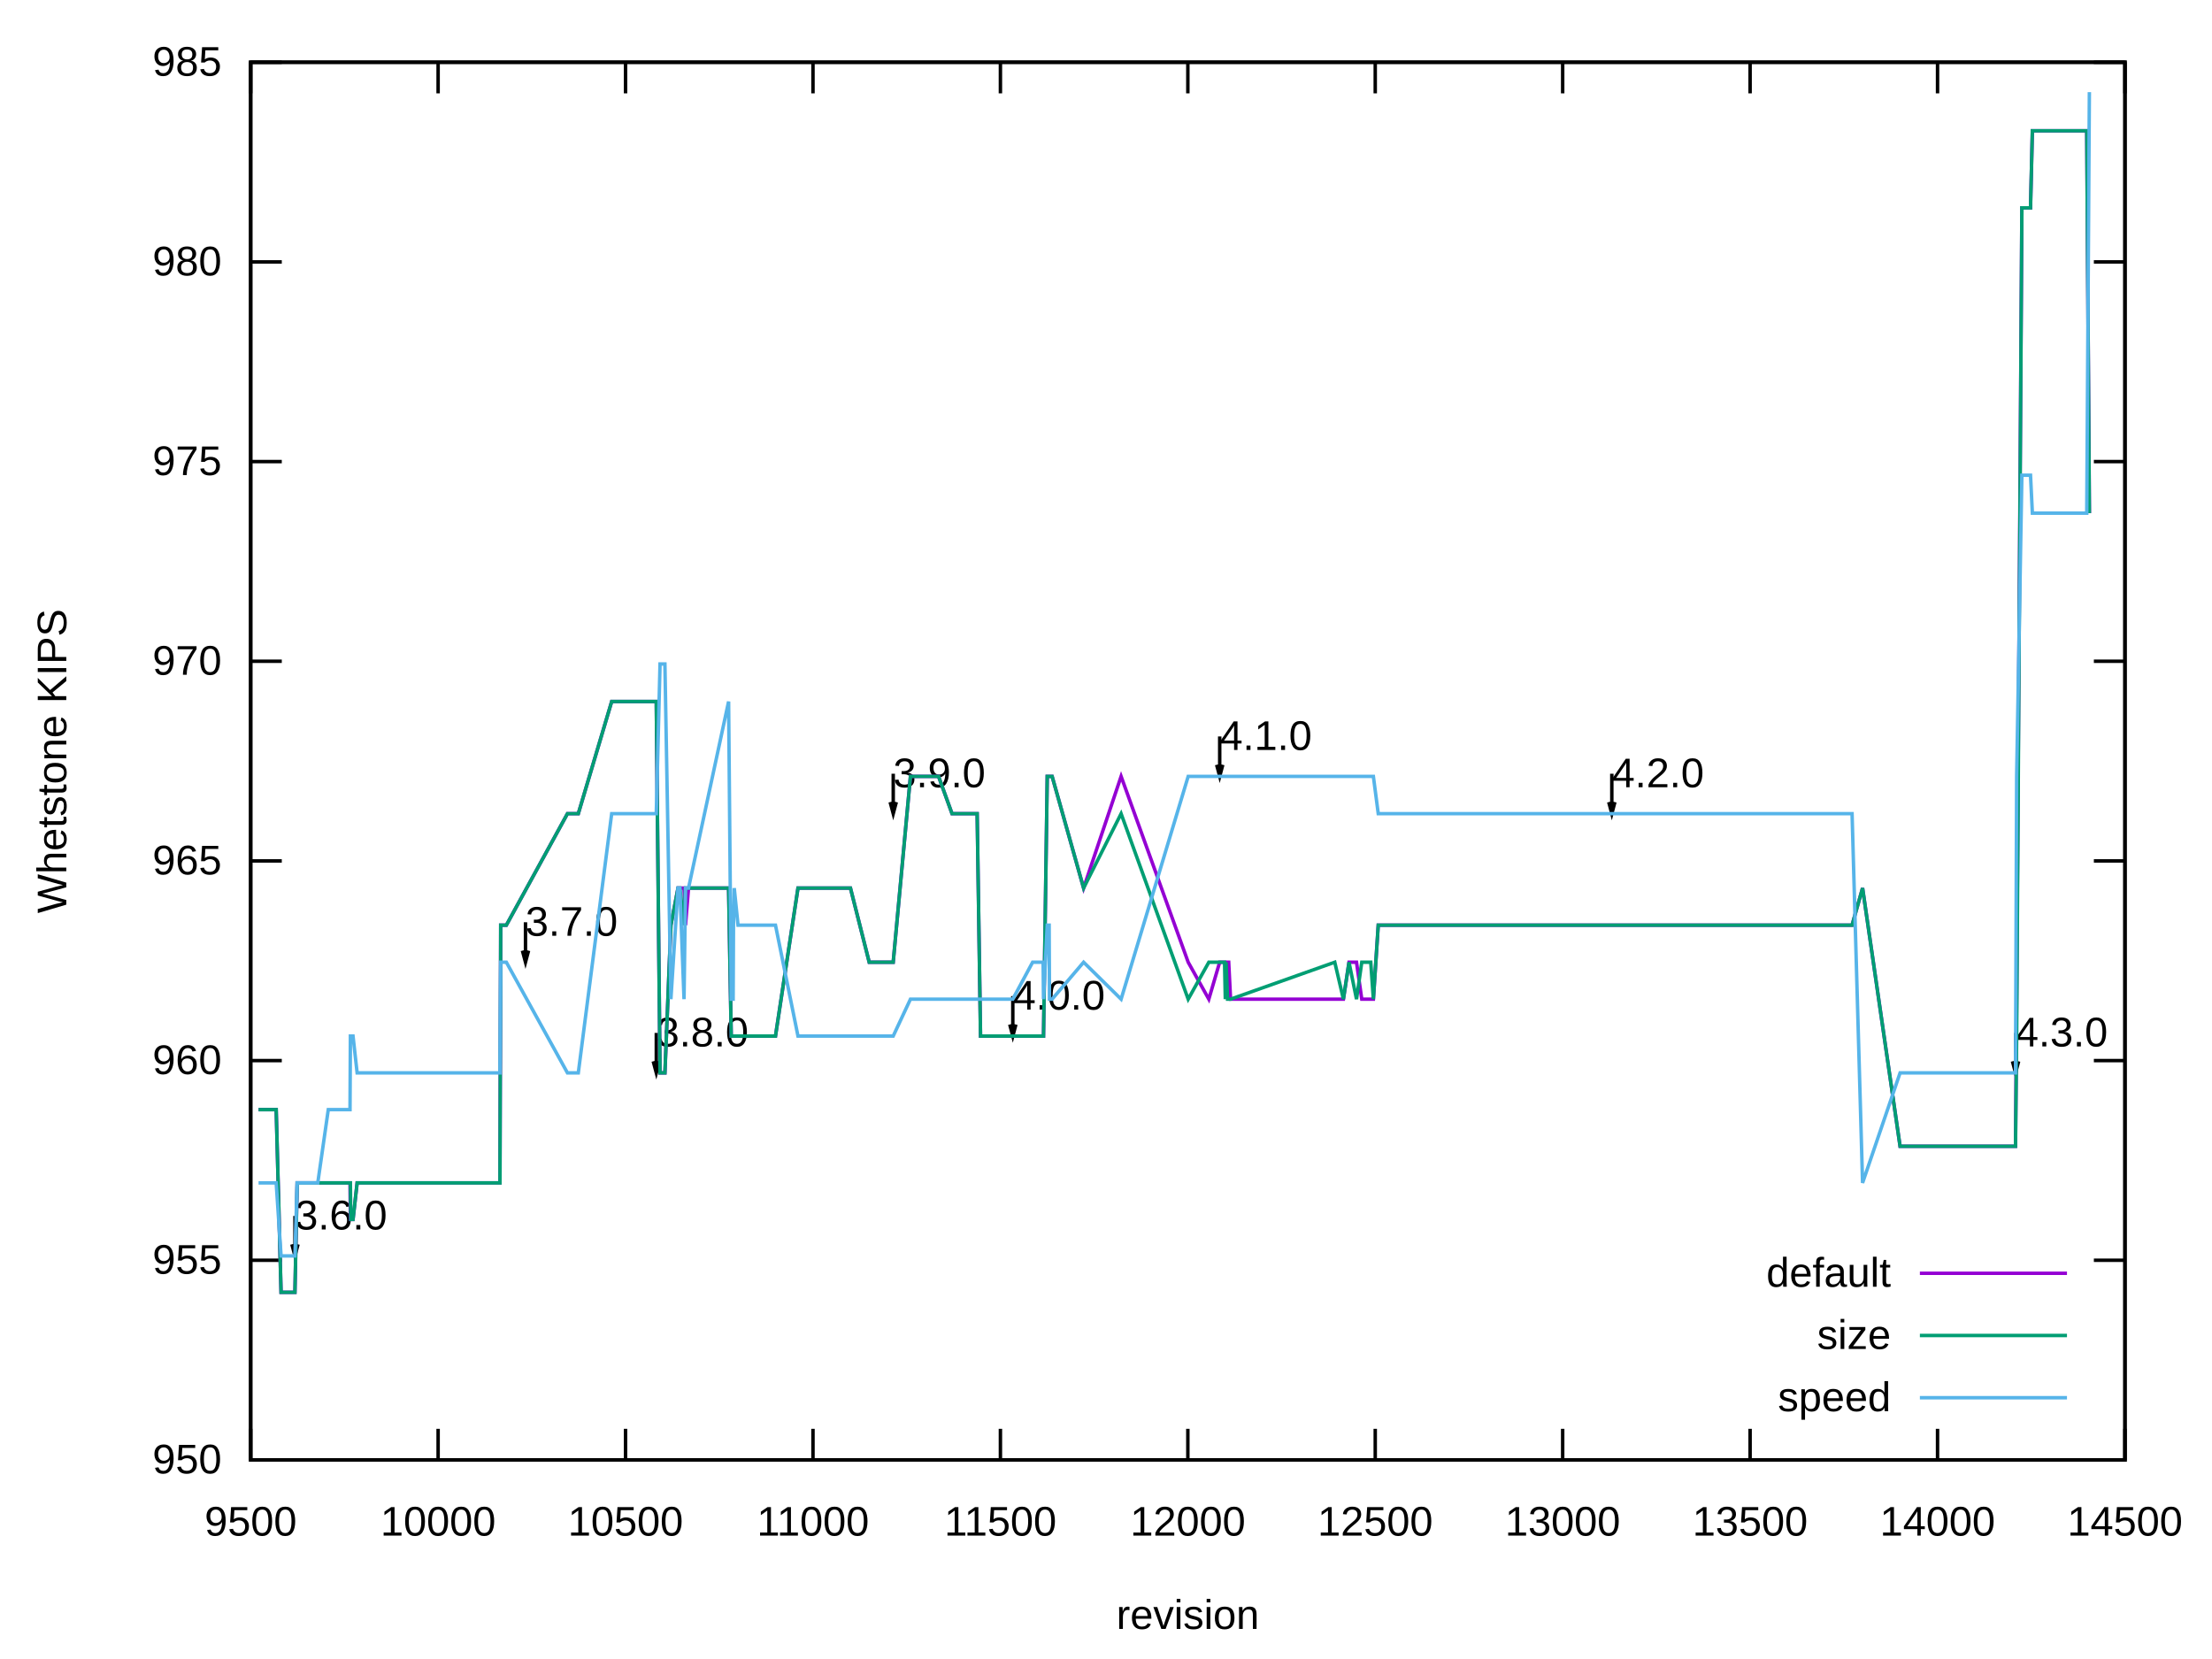
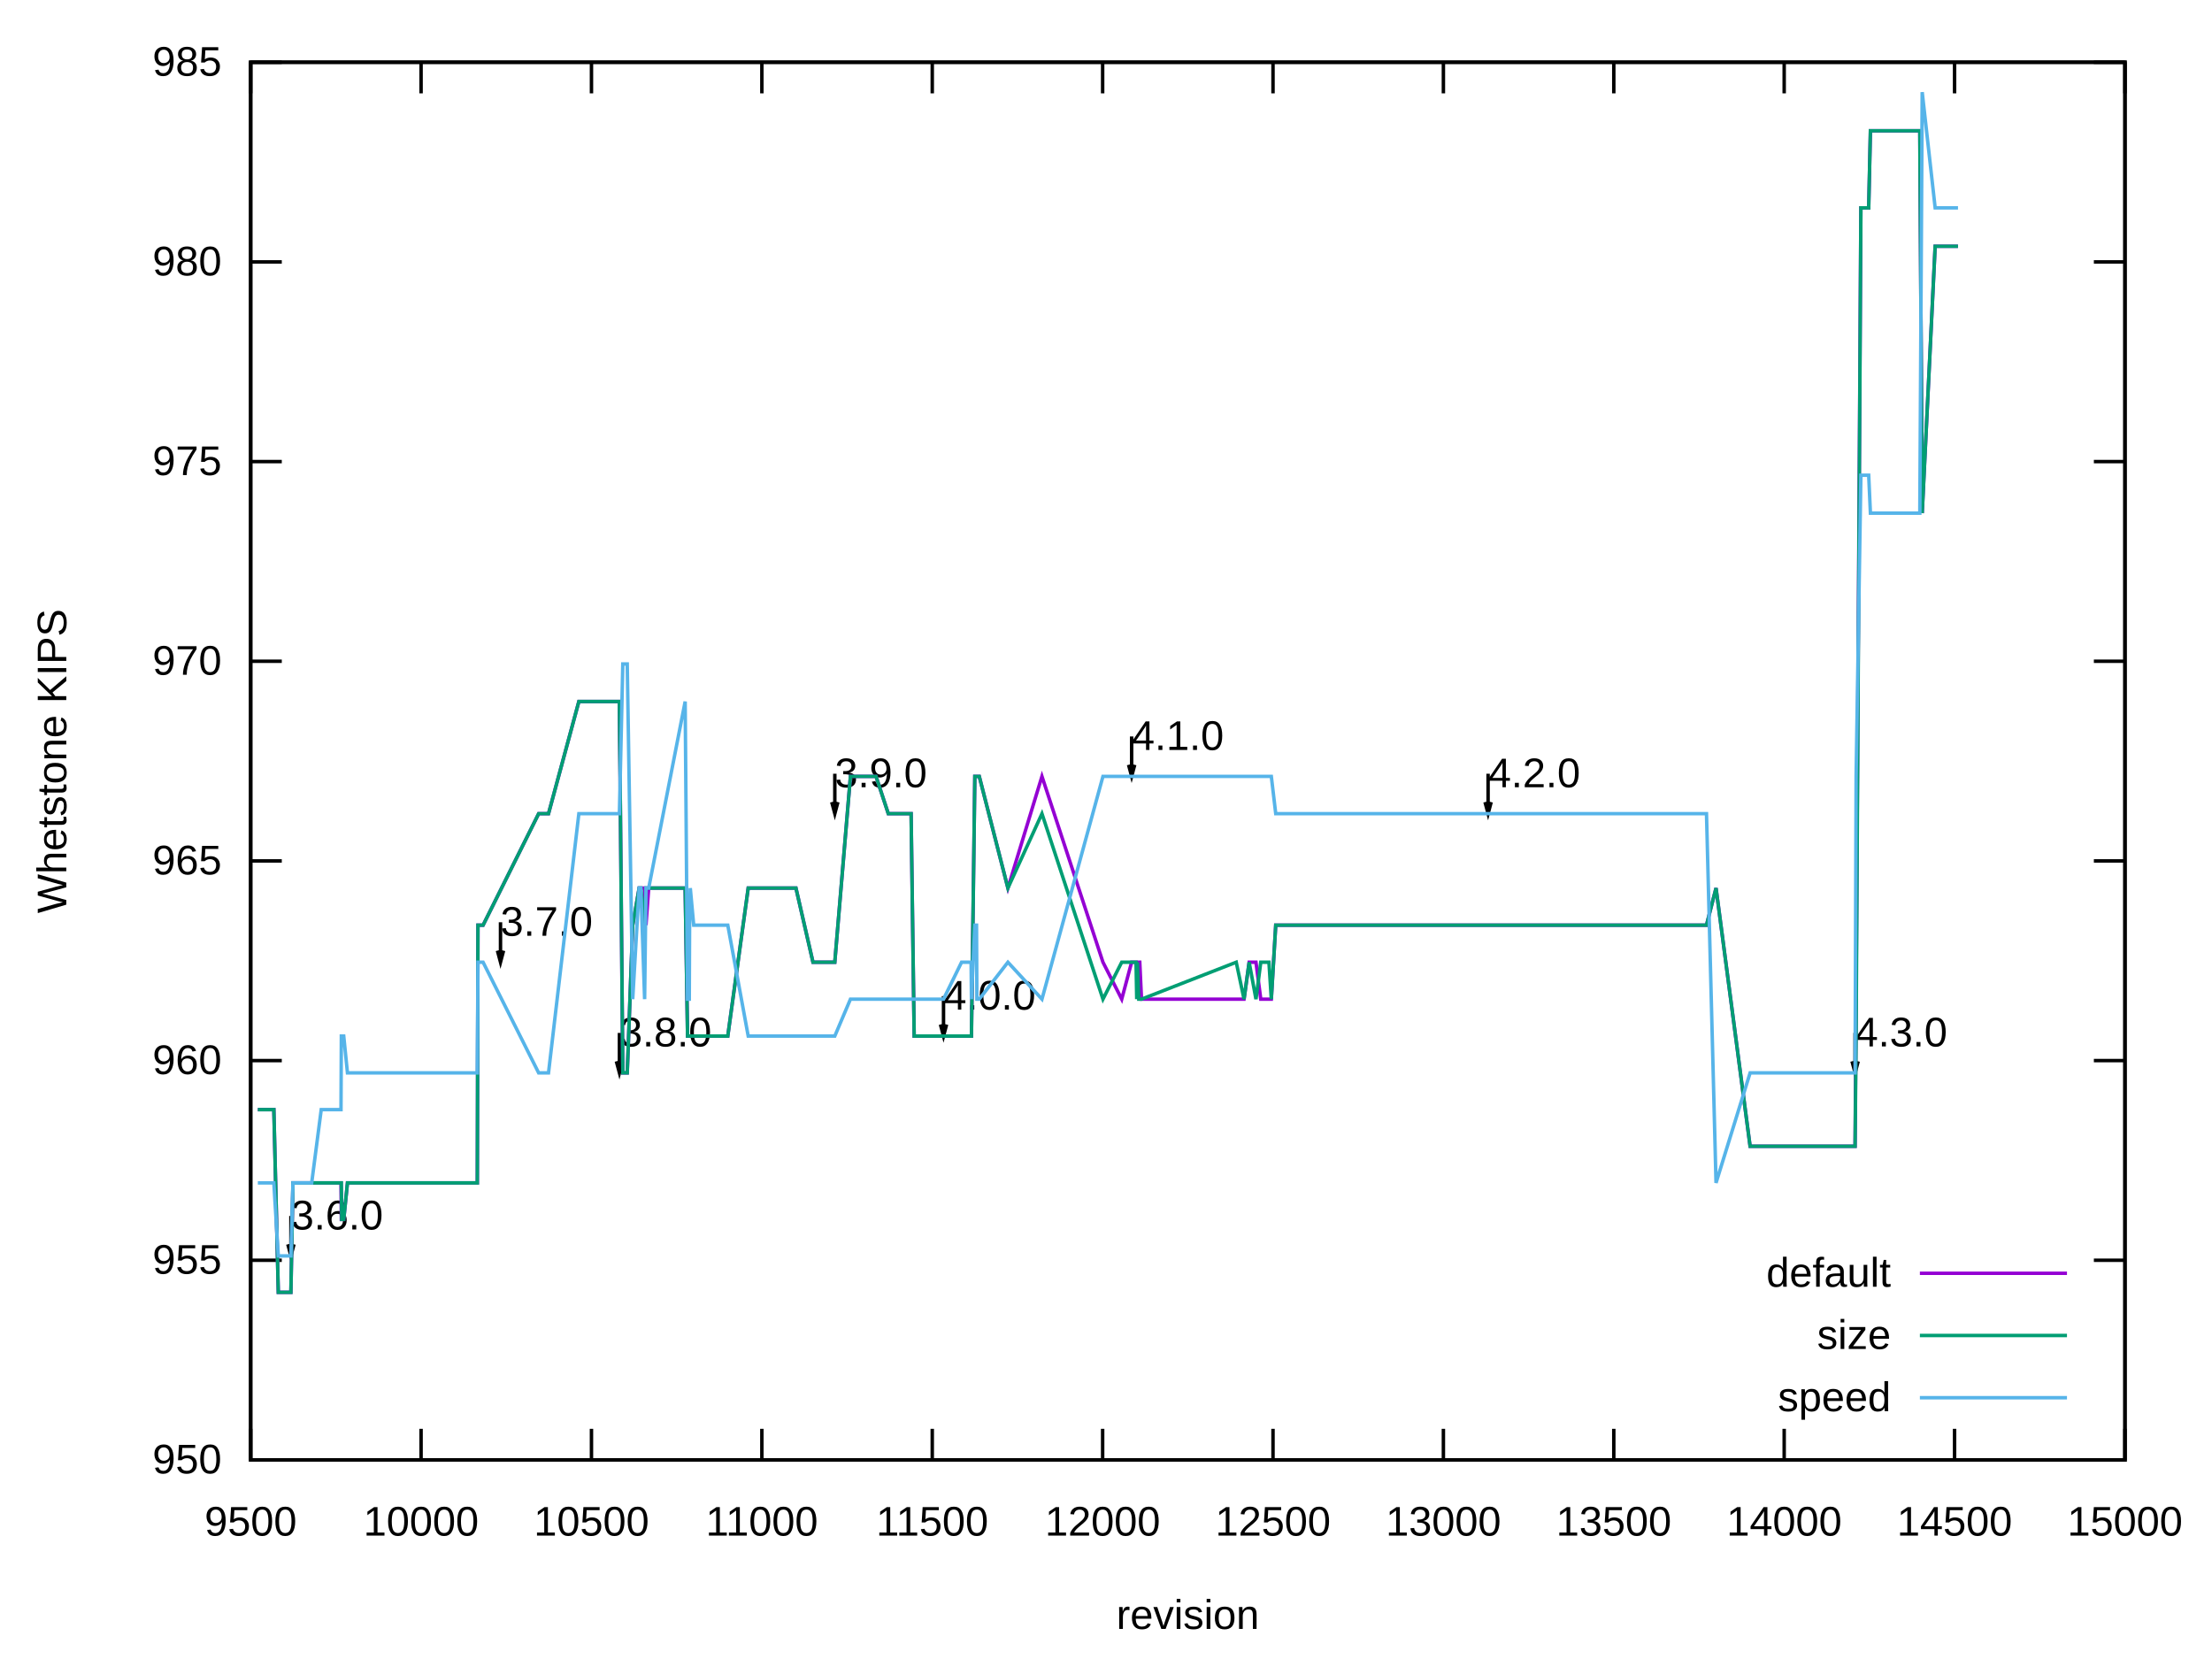
<svg xmlns="http://www.w3.org/2000/svg" xmlns:xlink="http://www.w3.org/1999/xlink" width="640" height="480" viewBox="0 0 640 480">
  <g id="gnuplot_canvas">
    <rect x="0" y="0" width="640" height="480" fill="none" />
    <defs>
      <circle id="gpDot" r="0.5" stroke-width="0.5" stroke="currentColor" />
      <path id="gpPt0" stroke-width="0.222" stroke="currentColor" d="M-1,0 h2 M0,-1 v2" />
      <path id="gpPt1" stroke-width="0.222" stroke="currentColor" d="M-1,-1 L1,1 M1,-1 L-1,1" />
      <path id="gpPt2" stroke-width="0.222" stroke="currentColor" d="M-1,0 L1,0 M0,-1 L0,1 M-1,-1 L1,1 M-1,1 L1,-1" />
      <rect id="gpPt3" stroke-width="0.222" stroke="currentColor" x="-1" y="-1" width="2" height="2" />
      <rect id="gpPt4" stroke-width="0.222" stroke="currentColor" fill="currentColor" x="-1" y="-1" width="2" height="2" />
      <circle id="gpPt5" stroke-width="0.222" stroke="currentColor" cx="0" cy="0" r="1" />
      <use xlink:href="#gpPt5" id="gpPt6" fill="currentColor" stroke="none" />
      <path id="gpPt7" stroke-width="0.222" stroke="currentColor" d="M0,-1.33 L-1.33,0.67 L1.33,0.67 z" />
      <use xlink:href="#gpPt7" id="gpPt8" fill="currentColor" stroke="none" />
      <use xlink:href="#gpPt7" id="gpPt9" stroke="currentColor" transform="rotate(180)" />
      <use xlink:href="#gpPt9" id="gpPt10" fill="currentColor" stroke="none" />
      <use xlink:href="#gpPt3" id="gpPt11" stroke="currentColor" transform="rotate(45)" />
      <use xlink:href="#gpPt11" id="gpPt12" fill="currentColor" stroke="none" />
      <path id="gpPt13" stroke-width="0.222" stroke="currentColor" d="M0,1.330 L1.265,0.411 L0.782,-1.067 L-0.782,-1.076 L-1.265,0.411 z" />
      <use xlink:href="#gpPt13" id="gpPt14" fill="currentColor" stroke="none" />
      <filter id="textbox" filterUnits="objectBoundingBox" x="0" y="0" height="1" width="1">
        <feFlood flood-color="white" flood-opacity="1" result="bgnd" />
        <feComposite in="SourceGraphic" in2="bgnd" operator="atop" />
      </filter>
      <filter id="greybox" filterUnits="objectBoundingBox" x="0" y="0" height="1" width="1">
        <feFlood flood-color="lightgrey" flood-opacity="1" result="grey" />
        <feComposite in="SourceGraphic" in2="grey" operator="atop" />
      </filter>
    </defs>
    <g fill="none" color="white" stroke="currentColor" stroke-width="1.00" stroke-linecap="butt" stroke-linejoin="miter">
</g>
    <g fill="none" color="black" stroke="currentColor" stroke-width="1.00" stroke-linecap="butt" stroke-linejoin="miter">
      <path stroke="black" d="M72.53,422.40 L81.53,422.40 M614.82,422.40 L605.82,422.40  " />
      <g transform="translate(64.14,426.30)" stroke="none" fill="black" font-family="Arial" font-size="12.00" text-anchor="end">
        <text>
          <tspan font-family="Arial"> 950</tspan>
        </text>
      </g>
    </g>
    <g fill="none" color="black" stroke="currentColor" stroke-width="1.00" stroke-linecap="butt" stroke-linejoin="miter">
      <path stroke="black" d="M72.53,364.63 L81.53,364.63 M614.82,364.63 L605.82,364.63  " />
      <g transform="translate(64.14,368.53)" stroke="none" fill="black" font-family="Arial" font-size="12.00" text-anchor="end">
        <text>
          <tspan font-family="Arial"> 955</tspan>
        </text>
      </g>
    </g>
    <g fill="none" color="black" stroke="currentColor" stroke-width="1.00" stroke-linecap="butt" stroke-linejoin="miter">
      <path stroke="black" d="M72.53,306.86 L81.53,306.86 M614.82,306.86 L605.82,306.86  " />
      <g transform="translate(64.14,310.76)" stroke="none" fill="black" font-family="Arial" font-size="12.00" text-anchor="end">
        <text>
          <tspan font-family="Arial"> 960</tspan>
        </text>
      </g>
    </g>
    <g fill="none" color="black" stroke="currentColor" stroke-width="1.00" stroke-linecap="butt" stroke-linejoin="miter">
      <path stroke="black" d="M72.53,249.09 L81.53,249.09 M614.82,249.09 L605.82,249.09  " />
      <g transform="translate(64.14,252.99)" stroke="none" fill="black" font-family="Arial" font-size="12.00" text-anchor="end">
        <text>
          <tspan font-family="Arial"> 965</tspan>
        </text>
      </g>
    </g>
    <g fill="none" color="black" stroke="currentColor" stroke-width="1.00" stroke-linecap="butt" stroke-linejoin="miter">
      <path stroke="black" d="M72.53,191.32 L81.53,191.32 M614.82,191.32 L605.82,191.32  " />
      <g transform="translate(64.14,195.22)" stroke="none" fill="black" font-family="Arial" font-size="12.00" text-anchor="end">
        <text>
          <tspan font-family="Arial"> 970</tspan>
        </text>
      </g>
    </g>
    <g fill="none" color="black" stroke="currentColor" stroke-width="1.00" stroke-linecap="butt" stroke-linejoin="miter">
      <path stroke="black" d="M72.53,133.55 L81.53,133.55 M614.82,133.55 L605.82,133.55  " />
      <g transform="translate(64.14,137.45)" stroke="none" fill="black" font-family="Arial" font-size="12.00" text-anchor="end">
        <text>
          <tspan font-family="Arial"> 975</tspan>
        </text>
      </g>
    </g>
    <g fill="none" color="black" stroke="currentColor" stroke-width="1.00" stroke-linecap="butt" stroke-linejoin="miter">
      <path stroke="black" d="M72.53,75.78 L81.53,75.78 M614.82,75.78 L605.82,75.78  " />
      <g transform="translate(64.14,79.68)" stroke="none" fill="black" font-family="Arial" font-size="12.00" text-anchor="end">
        <text>
          <tspan font-family="Arial"> 980</tspan>
        </text>
      </g>
    </g>
    <g fill="none" color="black" stroke="currentColor" stroke-width="1.00" stroke-linecap="butt" stroke-linejoin="miter">
      <path stroke="black" d="M72.53,18.01 L81.53,18.01 M614.82,18.01 L605.82,18.01  " />
      <g transform="translate(64.14,21.91)" stroke="none" fill="black" font-family="Arial" font-size="12.00" text-anchor="end">
        <text>
          <tspan font-family="Arial"> 985</tspan>
        </text>
      </g>
    </g>
    <g fill="none" color="black" stroke="currentColor" stroke-width="1.00" stroke-linecap="butt" stroke-linejoin="miter">
      <path stroke="black" d="M72.53,422.40 L72.53,413.40 M72.53,18.01 L72.53,27.01  " />
      <g transform="translate(72.53,444.30)" stroke="none" fill="black" font-family="Arial" font-size="12.00" text-anchor="middle">
        <text>
          <tspan font-family="Arial"> 9500</tspan>
        </text>
      </g>
    </g>
    <g fill="none" color="black" stroke="currentColor" stroke-width="1.00" stroke-linecap="butt" stroke-linejoin="miter">
-       <path stroke="black" d="M126.76,422.40 L126.76,413.40 M126.76,18.01 L126.76,27.01  " />
-       <g transform="translate(126.76,444.30)" stroke="none" fill="black" font-family="Arial" font-size="12.00" text-anchor="middle">
+       <path stroke="black" d="M121.83,422.40 L121.83,413.40 M121.83,18.01 L121.83,27.01  " />
+       <g transform="translate(121.83,444.30)" stroke="none" fill="black" font-family="Arial" font-size="12.00" text-anchor="middle">
        <text>
          <tspan font-family="Arial"> 10000</tspan>
        </text>
      </g>
    </g>
    <g fill="none" color="black" stroke="currentColor" stroke-width="1.00" stroke-linecap="butt" stroke-linejoin="miter">
-       <path stroke="black" d="M180.99,422.40 L180.99,413.40 M180.99,18.01 L180.99,27.01  " />
-       <g transform="translate(180.99,444.30)" stroke="none" fill="black" font-family="Arial" font-size="12.00" text-anchor="middle">
+       <path stroke="black" d="M171.13,422.40 L171.13,413.40 M171.13,18.01 L171.13,27.01  " />
+       <g transform="translate(171.13,444.30)" stroke="none" fill="black" font-family="Arial" font-size="12.00" text-anchor="middle">
        <text>
          <tspan font-family="Arial"> 10500</tspan>
        </text>
      </g>
    </g>
    <g fill="none" color="black" stroke="currentColor" stroke-width="1.00" stroke-linecap="butt" stroke-linejoin="miter">
-       <path stroke="black" d="M235.22,422.40 L235.22,413.40 M235.22,18.01 L235.22,27.01  " />
-       <g transform="translate(235.22,444.30)" stroke="none" fill="black" font-family="Arial" font-size="12.00" text-anchor="middle">
+       <path stroke="black" d="M220.43,422.40 L220.43,413.40 M220.43,18.01 L220.43,27.01  " />
+       <g transform="translate(220.43,444.30)" stroke="none" fill="black" font-family="Arial" font-size="12.00" text-anchor="middle">
        <text>
          <tspan font-family="Arial"> 11000</tspan>
        </text>
      </g>
    </g>
    <g fill="none" color="black" stroke="currentColor" stroke-width="1.00" stroke-linecap="butt" stroke-linejoin="miter">
-       <path stroke="black" d="M289.45,422.40 L289.45,413.40 M289.45,18.01 L289.45,27.01  " />
-       <g transform="translate(289.45,444.30)" stroke="none" fill="black" font-family="Arial" font-size="12.00" text-anchor="middle">
+       <path stroke="black" d="M269.73,422.40 L269.73,413.40 M269.73,18.01 L269.73,27.01  " />
+       <g transform="translate(269.73,444.30)" stroke="none" fill="black" font-family="Arial" font-size="12.00" text-anchor="middle">
        <text>
          <tspan font-family="Arial"> 11500</tspan>
        </text>
      </g>
    </g>
    <g fill="none" color="black" stroke="currentColor" stroke-width="1.00" stroke-linecap="butt" stroke-linejoin="miter">
-       <path stroke="black" d="M343.68,422.40 L343.68,413.40 M343.68,18.01 L343.68,27.01  " />
-       <g transform="translate(343.68,444.30)" stroke="none" fill="black" font-family="Arial" font-size="12.00" text-anchor="middle">
+       <path stroke="black" d="M319.03,422.40 L319.03,413.40 M319.03,18.01 L319.03,27.01  " />
+       <g transform="translate(319.03,444.30)" stroke="none" fill="black" font-family="Arial" font-size="12.00" text-anchor="middle">
        <text>
          <tspan font-family="Arial"> 12000</tspan>
        </text>
      </g>
    </g>
    <g fill="none" color="black" stroke="currentColor" stroke-width="1.00" stroke-linecap="butt" stroke-linejoin="miter">
-       <path stroke="black" d="M397.90,422.40 L397.90,413.40 M397.90,18.01 L397.90,27.01  " />
-       <g transform="translate(397.90,444.30)" stroke="none" fill="black" font-family="Arial" font-size="12.00" text-anchor="middle">
+       <path stroke="black" d="M368.32,422.40 L368.32,413.40 M368.32,18.01 L368.32,27.01  " />
+       <g transform="translate(368.32,444.30)" stroke="none" fill="black" font-family="Arial" font-size="12.00" text-anchor="middle">
        <text>
          <tspan font-family="Arial"> 12500</tspan>
        </text>
      </g>
    </g>
    <g fill="none" color="black" stroke="currentColor" stroke-width="1.00" stroke-linecap="butt" stroke-linejoin="miter">
-       <path stroke="black" d="M452.13,422.40 L452.13,413.40 M452.13,18.01 L452.13,27.01  " />
-       <g transform="translate(452.13,444.30)" stroke="none" fill="black" font-family="Arial" font-size="12.00" text-anchor="middle">
+       <path stroke="black" d="M417.62,422.40 L417.62,413.40 M417.62,18.01 L417.62,27.01  " />
+       <g transform="translate(417.62,444.30)" stroke="none" fill="black" font-family="Arial" font-size="12.00" text-anchor="middle">
        <text>
          <tspan font-family="Arial"> 13000</tspan>
        </text>
      </g>
    </g>
    <g fill="none" color="black" stroke="currentColor" stroke-width="1.00" stroke-linecap="butt" stroke-linejoin="miter">
-       <path stroke="black" d="M506.36,422.40 L506.36,413.40 M506.36,18.01 L506.36,27.01  " />
-       <g transform="translate(506.36,444.30)" stroke="none" fill="black" font-family="Arial" font-size="12.00" text-anchor="middle">
+       <path stroke="black" d="M466.92,422.40 L466.92,413.40 M466.92,18.01 L466.92,27.01  " />
+       <g transform="translate(466.92,444.30)" stroke="none" fill="black" font-family="Arial" font-size="12.00" text-anchor="middle">
        <text>
          <tspan font-family="Arial"> 13500</tspan>
        </text>
      </g>
    </g>
    <g fill="none" color="black" stroke="currentColor" stroke-width="1.00" stroke-linecap="butt" stroke-linejoin="miter">
-       <path stroke="black" d="M560.59,422.40 L560.59,413.40 M560.59,18.01 L560.59,27.01  " />
-       <g transform="translate(560.59,444.30)" stroke="none" fill="black" font-family="Arial" font-size="12.00" text-anchor="middle">
+       <path stroke="black" d="M516.22,422.40 L516.22,413.40 M516.22,18.01 L516.22,27.01  " />
+       <g transform="translate(516.22,444.30)" stroke="none" fill="black" font-family="Arial" font-size="12.00" text-anchor="middle">
        <text>
          <tspan font-family="Arial"> 14000</tspan>
+         </text>
+       </g>
+     </g>
+     <g fill="none" color="black" stroke="currentColor" stroke-width="1.00" stroke-linecap="butt" stroke-linejoin="miter">
+       <path stroke="black" d="M565.52,422.40 L565.52,413.40 M565.52,18.01 L565.52,27.01  " />
+       <g transform="translate(565.52,444.30)" stroke="none" fill="black" font-family="Arial" font-size="12.00" text-anchor="middle">
+         <text>
+           <tspan font-family="Arial"> 14500</tspan>
        </text>
      </g>
    </g>
    <g fill="none" color="black" stroke="currentColor" stroke-width="1.00" stroke-linecap="butt" stroke-linejoin="miter">
      <path stroke="black" d="M614.82,422.40 L614.82,413.40 M614.82,18.01 L614.82,27.01  " />
      <g transform="translate(614.82,444.30)" stroke="none" fill="black" font-family="Arial" font-size="12.00" text-anchor="middle">
        <text>
-           <tspan font-family="Arial"> 14500</tspan>
+           <tspan font-family="Arial"> 15000</tspan>
        </text>
      </g>
    </g>
    <g fill="none" color="black" stroke="currentColor" stroke-width="1.00" stroke-linecap="butt" stroke-linejoin="miter">
</g>
    <g fill="none" color="black" stroke="currentColor" stroke-width="1.00" stroke-linecap="butt" stroke-linejoin="miter">
      <path stroke="black" d="M72.53,18.01 L72.53,422.40 L614.82,422.40 L614.82,18.01 L72.53,18.01 Z  " />
-       <g transform="translate(85.33,355.72)" stroke="none" fill="black" font-family="Arial" font-size="12.00" text-anchor="start">
+       <g transform="translate(84.16,355.72)" stroke="none" fill="black" font-family="Arial" font-size="12.00" text-anchor="start">
        <text>
          <tspan font-family="Arial">3.6.0</tspan>
        </text>
      </g>
-       <g transform="translate(152.03,270.75)" stroke="none" fill="black" font-family="Arial" font-size="12.00" text-anchor="start">
+       <g transform="translate(144.80,270.75)" stroke="none" fill="black" font-family="Arial" font-size="12.00" text-anchor="start">
        <text>
          <tspan font-family="Arial">3.7.0</tspan>
        </text>
      </g>
-       <g transform="translate(189.88,302.76)" stroke="none" fill="black" font-family="Arial" font-size="12.00" text-anchor="start">
+       <g transform="translate(179.21,302.76)" stroke="none" fill="black" font-family="Arial" font-size="12.00" text-anchor="start">
        <text>
          <tspan font-family="Arial">3.8.0</tspan>
        </text>
      </g>
-       <g transform="translate(258.43,227.77)" stroke="none" fill="black" font-family="Arial" font-size="12.00" text-anchor="start">
+       <g transform="translate(241.53,227.77)" stroke="none" fill="black" font-family="Arial" font-size="12.00" text-anchor="start">
        <text>
          <tspan font-family="Arial">3.9.0</tspan>
        </text>
      </g>
-       <g transform="translate(293.03,292.11)" stroke="none" fill="black" font-family="Arial" font-size="12.00" text-anchor="start">
+       <g transform="translate(272.98,292.11)" stroke="none" fill="black" font-family="Arial" font-size="12.00" text-anchor="start">
        <text>
          <tspan font-family="Arial">4.0.0</tspan>
        </text>
      </g>
-       <g transform="translate(352.89,216.98)" stroke="none" fill="black" font-family="Arial" font-size="12.00" text-anchor="start">
+       <g transform="translate(327.41,216.98)" stroke="none" fill="black" font-family="Arial" font-size="12.00" text-anchor="start">
        <text>
          <tspan font-family="Arial">4.1.0</tspan>
        </text>
      </g>
-       <g transform="translate(466.34,227.77)" stroke="none" fill="black" font-family="Arial" font-size="12.00" text-anchor="start">
+       <g transform="translate(430.54,227.77)" stroke="none" fill="black" font-family="Arial" font-size="12.00" text-anchor="start">
        <text>
          <tspan font-family="Arial">4.2.0</tspan>
        </text>
      </g>
-       <g transform="translate(583.15,302.76)" stroke="none" fill="black" font-family="Arial" font-size="12.00" text-anchor="start">
+       <g transform="translate(536.73,302.76)" stroke="none" fill="black" font-family="Arial" font-size="12.00" text-anchor="start">
        <text>
          <tspan font-family="Arial">4.3.0</tspan>
        </text>
      </g>
-       <path stroke="black" d="M84.45,360.02 L85.34,363.36 L86.23,360.02 M85.34,351.81 L85.34,363.36 M151.15,275.05 L152.04,278.39 L152.93,275.05   M152.04,266.84 L152.04,278.39 M189.00,307.07 L189.89,310.41 L190.78,307.07 M189.89,298.85 L189.89,310.41 M257.55,232.07   L258.44,235.41 L259.33,232.07 M258.44,223.86 L258.44,235.41 M292.15,296.42 L293.04,299.76 L293.93,296.42 M293.04,288.20   L293.04,299.76 M352.01,221.28 L352.90,224.62 L353.79,221.28 M352.90,213.07 L352.90,224.62 M465.46,232.07 L466.35,235.41   L467.24,232.07 M466.35,223.86 L466.35,235.41 M582.27,307.07 L583.16,310.41 L584.05,307.07 M583.16,298.85 L583.16,310.41    " />
+       <path stroke="black" d="M83.28,360.02 L84.17,363.36 L85.06,360.02 M84.17,351.81 L84.17,363.36 M143.92,275.05 L144.81,278.39 L145.70,275.05   M144.81,266.84 L144.81,278.39 M178.33,307.07 L179.22,310.41 L180.11,307.07 M179.22,298.85 L179.22,310.41 M240.65,232.07   L241.54,235.41 L242.43,232.07 M241.54,223.86 L241.54,235.41 M272.10,296.42 L272.99,299.76 L273.88,296.42 M272.99,288.20   L272.99,299.76 M326.53,221.28 L327.42,224.62 L328.31,221.28 M327.42,213.07 L327.42,224.62 M429.66,232.07 L430.55,235.41   L431.44,232.07 M430.55,223.86 L430.55,235.41 M535.85,307.07 L536.74,310.41 L537.63,307.07 M536.74,298.85 L536.74,310.41    " />
    </g>
    <g fill="none" color="black" stroke="currentColor" stroke-width="1.00" stroke-linecap="butt" stroke-linejoin="miter">
      <g transform="translate(19.18,220.21) rotate(270)" stroke="none" fill="black" font-family="Arial" font-size="12.00" text-anchor="middle">
        <text>
          <tspan font-family="Arial">Whetstone KIPS</tspan>
        </text>
      </g>
    </g>
    <g fill="none" color="black" stroke="currentColor" stroke-width="1.00" stroke-linecap="butt" stroke-linejoin="miter">
      <g transform="translate(343.67,471.30)" stroke="none" fill="black" font-family="Arial" font-size="12.00" text-anchor="middle">
        <text>
          <tspan font-family="Arial">revision</tspan>
        </text>
      </g>
    </g>
    <g fill="none" color="black" stroke="currentColor" stroke-width="1.00" stroke-linecap="butt" stroke-linejoin="miter">
</g>
    <g id="gnuplot_plot_1">
      <g fill="none" color="black" stroke="currentColor" stroke-width="1.00" stroke-linecap="butt" stroke-linejoin="miter">
        <g transform="translate(547.09,372.30)" stroke="none" fill="black" font-family="Arial" font-size="12.00" text-anchor="end">
          <text>
            <tspan font-family="Arial">default</tspan>
          </text>
        </g>
      </g>
      <g fill="none" color="black" stroke="currentColor" stroke-width="1.00" stroke-linecap="butt" stroke-linejoin="miter">
-         <path stroke="rgb(148,   0, 211)" d="M555.48,368.40 L598.04,368.40 M74.81,321.05 L76.87,321.05 L77.95,321.05 L79.91,321.05 L81.32,373.90 L82.18,373.90   L82.94,373.90 L83.48,373.90 L83.59,373.90 L83.70,373.90 L83.81,373.90 L85.33,373.90 L85.98,342.25 L86.85,342.25   L87.17,342.25 L87.28,342.25 L87.39,342.25 L87.50,342.25 L87.71,342.25 L88.26,342.25 L88.36,342.25 L88.69,342.25   L88.91,342.25 L89.12,342.25 L89.23,342.25 L89.77,342.25 L90.10,342.25 L90.32,342.25 L90.43,342.25 L90.53,342.25   L91.94,342.25 L94.98,342.25 L97.48,342.25 L98.56,342.25 L99.32,342.25 L99.75,342.25 L100.84,342.25 L101.16,342.25   L101.27,342.25 L101.38,352.82 L101.49,352.82 L102.14,352.82 L103.33,342.25 L103.98,342.25 L104.09,342.25 L104.31,342.25   L104.74,342.25 L105.39,342.25 L105.83,342.25 L105.94,342.25 L106.69,342.25 L107.02,342.25 L107.13,342.25 L107.24,342.25   L108.32,342.25 L108.54,342.25 L108.97,342.25 L113.64,342.25 L121.23,342.25 L121.66,342.25 L121.88,342.25 L121.99,342.25   L122.53,342.25 L144.44,342.25 L144.65,342.25 L144.87,267.68 L145.63,267.68 L146.39,267.68 L146.50,267.68 L164.18,235.42   L164.61,235.42 L164.72,235.42 L166.45,235.42 L166.56,235.42 L167.32,235.42 L176.98,202.97 L180.45,202.97 L182.07,202.97   L185.33,202.97 L187.28,202.97 L189.88,202.97 L190.97,310.42 L191.94,310.42 L192.38,310.42 L194.11,267.68 L196.17,256.95   L196.71,256.95 L197.91,256.95 L198.34,267.68 L199.21,256.95 L210.81,256.95 L211.57,299.77 L212.01,299.77 L212.12,299.77   L212.22,299.77 L212.44,299.77 L213.53,299.77 L224.37,299.77 L230.88,256.95 L232.40,256.95 L244.65,256.95 L246.06,256.95   L251.49,278.40 L258.43,278.40 L263.42,224.63 L271.01,224.63 L271.55,224.63 L275.45,235.42 L282.40,235.42 L282.72,235.42   L283.70,299.77 L290.21,299.77 L290.42,299.77 L293.03,299.77 L298.77,299.77 L301.81,299.77 L301.92,299.77 L303.00,224.63   L303.55,224.63 L303.65,224.63 L304.30,224.63 L304.41,224.63 L313.52,256.95 L324.37,224.63 L343.78,278.40 L349.75,289.09   L352.89,278.40 L354.30,278.40 L354.52,278.40 L354.74,278.40 L355.17,278.40 L355.50,278.40 L356.04,289.09 L386.19,289.09   L388.69,289.09 L390.31,278.40 L392.48,278.40 L394.00,289.09 L396.60,289.09 L397.36,289.09 L398.77,267.68 L413.31,267.68   L416.67,267.68 L418.40,267.68 L418.73,267.68 L424.58,267.68 L428.71,267.68 L429.90,267.68 L433.37,267.68 L437.17,267.68   L438.58,267.68 L440.31,267.68 L441.29,267.68 L448.77,267.68 L466.34,267.68 L473.82,267.68 L484.67,267.68 L505.82,267.68   L526.86,267.68 L527.95,267.68 L529.03,267.68 L533.26,267.68 L535.86,267.68 L538.90,256.95 L549.75,331.65 L560.59,331.65   L580.55,331.65 L583.15,331.65 L583.48,289.09 L584.99,60.14 L586.08,60.14 L586.40,60.14 L587.27,60.14 L587.49,60.14   L588.03,37.84 L593.13,37.84 L598.12,37.84 L600.72,37.84 L603.76,37.84 L604.52,148.47  " />
+         <path stroke="rgb(148,   0, 211)" d="M555.48,368.40 L598.04,368.40 M74.60,321.05 L76.47,321.05 L77.46,321.05 L79.23,321.05 L80.52,373.90 L81.31,373.90   L82.00,373.90 L82.49,373.90 L82.59,373.90 L82.69,373.90 L82.78,373.90 L84.16,373.90 L84.76,342.25 L85.54,342.25   L85.84,342.25 L85.94,342.25 L86.04,342.25 L86.14,342.25 L86.33,342.25 L86.83,342.25 L86.93,342.25 L87.22,342.25   L87.42,342.25 L87.62,342.25 L87.71,342.25 L88.21,342.25 L88.50,342.25 L88.70,342.25 L88.80,342.25 L88.90,342.25   L90.18,342.25 L92.94,342.25 L95.21,342.25 L96.19,342.25 L96.88,342.25 L97.28,342.25 L98.26,342.25 L98.56,342.25   L98.66,342.25 L98.76,352.82 L98.86,352.82 L99.45,352.82 L100.53,342.25 L101.12,342.25 L101.22,342.25 L101.42,342.25   L101.81,342.25 L102.41,342.25 L102.80,342.25 L102.90,342.25 L103.59,342.25 L103.88,342.25 L103.98,342.25 L104.08,342.25   L105.07,342.25 L105.26,342.25 L105.66,342.25 L109.90,342.25 L116.80,342.25 L117.19,342.25 L117.39,342.25 L117.49,342.25   L117.98,342.25 L137.90,342.25 L138.10,342.25 L138.29,267.68 L138.99,267.68 L139.68,267.68 L139.77,267.68 L155.85,235.42   L156.24,235.42 L156.34,235.42 L157.92,235.42 L158.01,235.42 L158.70,235.42 L167.48,202.97 L170.64,202.97 L172.11,202.97   L175.07,202.97 L176.85,202.97 L179.21,202.97 L180.20,310.42 L181.09,310.42 L181.48,310.42 L183.06,267.68 L184.93,256.95   L185.42,256.95 L186.51,256.95 L186.90,267.68 L187.69,256.95 L198.24,256.95 L198.93,299.77 L199.33,299.77 L199.43,299.77   L199.52,299.77 L199.72,299.77 L200.71,299.77 L210.57,299.77 L216.48,256.95 L217.86,256.95 L229.01,256.95 L230.29,256.95   L235.22,278.40 L241.53,278.40 L246.06,224.63 L252.96,224.63 L253.46,224.63 L257.01,235.42 L263.32,235.42 L263.61,235.42   L264.50,299.77 L270.42,299.77 L270.61,299.77 L272.98,299.77 L278.21,299.77 L280.97,299.77 L281.07,299.77 L282.05,224.63   L282.54,224.63 L282.64,224.63 L283.23,224.63 L283.33,224.63 L291.62,256.95 L301.47,224.63 L319.12,278.40 L324.55,289.09   L327.41,278.40 L328.69,278.40 L328.89,278.40 L329.08,278.40 L329.48,278.40 L329.77,278.40 L330.27,289.09 L357.68,289.09   L359.94,289.09 L361.42,278.40 L363.39,278.40 L364.78,289.09 L367.14,289.09 L367.83,289.09 L369.11,267.68 L382.33,267.68   L385.38,267.68 L386.96,267.68 L387.26,267.68 L392.58,267.68 L396.33,267.68 L397.41,267.68 L400.57,267.68 L404.02,267.68   L405.30,267.68 L406.88,267.68 L407.76,267.68 L414.57,267.68 L430.54,267.68 L437.34,267.68 L447.20,267.68 L466.43,267.68   L485.56,267.68 L486.54,267.68 L487.53,267.68 L491.38,267.68 L493.74,267.68 L496.50,256.95 L506.36,331.65 L516.22,331.65   L534.36,331.65 L536.73,331.65 L537.03,289.09 L538.41,60.14 L539.39,60.14 L539.69,60.14 L540.48,60.14 L540.67,60.14   L541.17,37.84 L545.80,37.84 L550.34,37.84 L552.70,37.84 L555.46,37.84 L556.15,148.47 L559.90,71.25 L562.76,71.25   L566.51,71.25  " />
      </g>
    </g>
    <g id="gnuplot_plot_2">
      <g fill="none" color="black" stroke="currentColor" stroke-width="1.00" stroke-linecap="butt" stroke-linejoin="miter">
        <g transform="translate(547.09,390.30)" stroke="none" fill="black" font-family="Arial" font-size="12.00" text-anchor="end">
          <text>
            <tspan font-family="Arial">size</tspan>
          </text>
        </g>
      </g>
      <g fill="none" color="black" stroke="currentColor" stroke-width="1.00" stroke-linecap="butt" stroke-linejoin="miter">
-         <path stroke="rgb(  0, 158, 115)" d="M555.48,386.40 L598.04,386.40 M74.81,321.05 L76.87,321.05 L77.95,321.05 L79.91,321.05 L81.32,373.90 L82.18,373.90   L82.94,373.90 L83.48,373.90 L83.59,373.90 L83.70,373.90 L83.81,373.90 L85.33,373.90 L85.98,342.25 L86.85,342.25   L87.17,342.25 L87.28,342.25 L87.39,342.25 L87.50,342.25 L87.71,342.25 L88.26,342.25 L88.36,342.25 L88.69,342.25   L88.91,342.25 L89.12,342.25 L89.23,342.25 L89.77,342.25 L90.10,342.25 L90.32,342.25 L90.43,342.25 L90.53,342.25   L91.94,342.25 L94.98,342.25 L97.48,342.25 L98.56,342.25 L99.32,342.25 L99.75,342.25 L100.84,342.25 L101.16,342.25   L101.27,342.25 L101.38,342.25 L101.49,352.82 L102.14,352.82 L103.33,342.25 L103.98,342.25 L104.09,342.25 L104.31,342.25   L104.74,342.25 L105.39,342.25 L105.83,342.25 L105.94,342.25 L106.69,342.25 L107.02,342.25 L107.13,342.25 L107.24,342.25   L108.32,342.25 L108.54,342.25 L108.97,342.25 L113.64,342.25 L121.23,342.25 L121.66,342.25 L121.88,342.25 L121.99,342.25   L122.53,342.25 L144.44,342.25 L144.65,342.25 L144.87,267.68 L145.63,267.68 L146.39,267.68 L146.50,267.68 L164.18,235.42   L164.61,235.42 L164.72,235.42 L166.45,235.42 L166.56,235.42 L167.32,235.42 L176.98,202.97 L180.45,202.97 L182.07,202.97   L185.33,202.97 L187.28,202.97 L189.88,202.97 L190.97,310.42 L191.94,310.42 L192.38,310.42 L194.11,267.68 L196.17,256.95   L196.71,256.95 L197.91,267.68 L198.34,256.95 L199.21,256.95 L210.81,256.95 L211.57,299.77 L212.01,299.77 L212.12,299.77   L212.22,299.77 L212.44,299.77 L213.53,299.77 L224.37,299.77 L230.88,256.95 L232.40,256.95 L244.65,256.95 L246.06,256.95   L251.49,278.40 L258.43,278.40 L263.42,224.63 L271.01,224.63 L271.55,224.63 L275.45,235.42 L282.40,235.42 L282.72,235.42   L283.70,299.77 L290.21,299.77 L290.42,299.77 L293.03,299.77 L298.77,299.77 L301.81,299.77 L301.92,299.77 L303.00,224.63   L303.55,224.63 L303.65,224.63 L304.30,224.63 L304.41,224.63 L313.52,256.95 L324.37,235.42 L343.78,289.09 L349.75,278.40   L352.89,278.40 L354.30,278.40 L354.52,289.09 L354.74,278.40 L355.17,289.09 L355.50,289.09 L356.04,289.09 L386.19,278.40   L388.69,289.09 L390.31,278.40 L392.48,289.09 L394.00,278.40 L396.60,278.40 L397.36,289.09 L398.77,267.68 L413.31,267.68   L416.67,267.68 L418.40,267.68 L418.73,267.68 L424.58,267.68 L428.71,267.68 L429.90,267.68 L433.37,267.68 L437.17,267.68   L438.58,267.68 L440.31,267.68 L441.29,267.68 L448.77,267.68 L466.34,267.68 L473.82,267.68 L484.67,267.68 L505.82,267.68   L526.86,267.68 L527.95,267.68 L529.03,267.68 L533.26,267.68 L535.86,267.68 L538.90,256.95 L549.75,331.65 L560.59,331.65   L580.55,331.65 L583.15,331.65 L583.48,299.77 L584.99,60.14 L586.08,60.14 L586.40,60.14 L587.27,60.14 L587.49,60.14   L588.03,37.84 L593.13,37.84 L598.12,37.84 L600.72,37.84 L603.76,37.84 L604.52,148.47  " />
+         <path stroke="rgb(  0, 158, 115)" d="M555.48,386.40 L598.04,386.40 M74.60,321.05 L76.47,321.05 L77.46,321.05 L79.23,321.05 L80.52,373.90 L81.31,373.90   L82.00,373.90 L82.49,373.90 L82.59,373.90 L82.69,373.90 L82.78,373.90 L84.16,373.90 L84.76,342.25 L85.54,342.25   L85.84,342.25 L85.94,342.25 L86.04,342.25 L86.14,342.25 L86.33,342.25 L86.83,342.25 L86.93,342.25 L87.22,342.25   L87.42,342.25 L87.62,342.25 L87.71,342.25 L88.21,342.25 L88.50,342.25 L88.70,342.25 L88.80,342.25 L88.90,342.25   L90.18,342.25 L92.94,342.25 L95.21,342.25 L96.19,342.25 L96.88,342.25 L97.28,342.25 L98.26,342.25 L98.56,342.25   L98.66,342.25 L98.76,342.25 L98.86,352.82 L99.45,352.82 L100.53,342.25 L101.12,342.25 L101.22,342.25 L101.42,342.25   L101.81,342.25 L102.41,342.25 L102.80,342.25 L102.90,342.25 L103.59,342.25 L103.88,342.25 L103.98,342.25 L104.08,342.25   L105.07,342.25 L105.26,342.25 L105.66,342.25 L109.90,342.25 L116.80,342.25 L117.19,342.25 L117.39,342.25 L117.49,342.25   L117.98,342.25 L137.90,342.25 L138.10,342.25 L138.29,267.68 L138.99,267.68 L139.68,267.68 L139.77,267.68 L155.85,235.42   L156.24,235.42 L156.34,235.42 L157.92,235.42 L158.01,235.42 L158.70,235.42 L167.48,202.97 L170.64,202.97 L172.11,202.97   L175.07,202.97 L176.85,202.97 L179.21,202.97 L180.20,310.42 L181.09,310.42 L181.48,310.42 L183.06,267.68 L184.93,256.95   L185.42,256.95 L186.51,267.68 L186.90,256.95 L187.69,256.95 L198.24,256.95 L198.93,299.77 L199.33,299.77 L199.43,299.77   L199.52,299.77 L199.72,299.77 L200.71,299.77 L210.57,299.77 L216.48,256.95 L217.86,256.95 L229.01,256.95 L230.29,256.95   L235.22,278.40 L241.53,278.40 L246.06,224.63 L252.96,224.63 L253.46,224.63 L257.01,235.42 L263.32,235.42 L263.61,235.42   L264.50,299.77 L270.42,299.77 L270.61,299.77 L272.98,299.77 L278.21,299.77 L280.97,299.77 L281.07,299.77 L282.05,224.63   L282.54,224.63 L282.64,224.63 L283.23,224.63 L283.33,224.63 L291.62,256.95 L301.47,235.42 L319.12,289.09 L324.55,278.40   L327.41,278.40 L328.69,278.40 L328.89,289.09 L329.08,278.40 L329.48,289.09 L329.77,289.09 L330.27,289.09 L357.68,278.40   L359.94,289.09 L361.42,278.40 L363.39,289.09 L364.78,278.40 L367.14,278.40 L367.83,289.09 L369.11,267.68 L382.33,267.68   L385.38,267.68 L386.96,267.68 L387.26,267.68 L392.58,267.68 L396.33,267.68 L397.41,267.68 L400.57,267.68 L404.02,267.68   L405.30,267.68 L406.88,267.68 L407.76,267.68 L414.57,267.68 L430.54,267.68 L437.34,267.68 L447.20,267.68 L466.43,267.68   L485.56,267.68 L486.54,267.68 L487.53,267.68 L491.38,267.68 L493.74,267.68 L496.50,256.95 L506.36,331.65 L516.22,331.65   L534.36,331.65 L536.73,331.65 L537.03,299.77 L538.41,60.14 L539.39,60.14 L539.69,60.14 L540.48,60.14 L540.67,60.14   L541.17,37.84 L545.80,37.84 L550.34,37.84 L552.70,37.84 L555.46,37.84 L556.15,148.47 L559.90,71.25 L562.76,71.25   L566.51,71.25  " />
      </g>
    </g>
    <g id="gnuplot_plot_3">
      <g fill="none" color="black" stroke="currentColor" stroke-width="1.00" stroke-linecap="butt" stroke-linejoin="miter">
        <g transform="translate(547.09,408.30)" stroke="none" fill="black" font-family="Arial" font-size="12.00" text-anchor="end">
          <text>
            <tspan font-family="Arial">speed</tspan>
          </text>
        </g>
      </g>
      <g fill="none" color="black" stroke="currentColor" stroke-width="1.00" stroke-linecap="butt" stroke-linejoin="miter">
-         <path stroke="rgb( 86, 180, 233)" d="M555.48,404.40 L598.04,404.40 M74.81,342.25 L76.87,342.25 L77.95,342.25 L79.91,342.25 L81.32,363.37 L82.18,363.37   L82.94,363.37 L83.48,363.37 L83.59,363.37 L83.70,363.37 L83.81,363.37 L85.33,363.37 L85.98,342.25 L86.85,342.25   L87.17,342.25 L87.28,342.25 L87.39,342.25 L87.50,342.25 L87.71,342.25 L88.26,342.25 L88.36,342.25 L88.69,342.25   L88.91,342.25 L89.12,342.25 L89.23,342.25 L89.77,342.25 L90.10,342.25 L90.32,342.25 L90.43,342.25 L90.53,342.25   L91.94,342.25 L94.98,321.05 L97.48,321.05 L98.56,321.05 L99.32,321.05 L99.75,321.05 L100.84,321.05 L101.16,321.05   L101.27,321.05 L101.38,299.77 L101.49,299.77 L102.14,299.77 L103.33,310.42 L103.98,310.42 L104.09,310.42 L104.31,310.42   L104.74,310.42 L105.39,310.42 L105.83,310.42 L105.94,310.42 L106.69,310.42 L107.02,310.42 L107.13,310.42 L107.24,310.42   L108.32,310.42 L108.54,310.42 L108.97,310.42 L113.64,310.42 L121.23,310.42 L121.66,310.42 L121.88,310.42 L121.99,310.42   L122.53,310.42 L144.44,310.42 L144.65,310.42 L144.87,278.40 L145.63,278.40 L146.39,278.40 L146.50,278.40 L164.18,310.42   L164.61,310.42 L164.72,310.42 L166.45,310.42 L166.56,310.42 L167.32,310.42 L176.98,235.42 L180.45,235.42 L182.07,235.42   L185.33,235.42 L187.28,235.42 L189.88,235.42 L190.97,192.11 L191.94,192.11 L192.38,192.11 L194.11,289.09 L196.17,256.95   L196.71,256.95 L197.91,289.09 L198.34,256.95 L199.21,256.95 L210.81,202.97 L211.57,289.09 L212.01,289.09 L212.12,289.09   L212.22,267.68 L212.44,256.95 L213.53,267.68 L224.37,267.68 L230.88,299.77 L232.40,299.77 L244.65,299.77 L246.06,299.77   L251.49,299.77 L258.43,299.77 L263.42,289.09 L271.01,289.09 L271.55,289.09 L275.45,289.09 L282.40,289.09 L282.72,289.09   L283.70,289.09 L290.21,289.09 L290.42,289.09 L293.03,289.09 L298.77,278.40 L301.81,278.40 L301.92,289.09 L303.00,267.68   L303.55,267.68 L303.65,289.09 L304.30,289.09 L304.41,289.09 L313.52,278.40 L324.37,289.09 L343.78,224.63 L349.75,224.63   L352.89,224.63 L354.30,224.63 L354.52,224.63 L354.74,224.63 L355.17,224.63 L355.50,224.63 L356.04,224.63 L386.19,224.63   L388.69,224.63 L390.31,224.63 L392.48,224.63 L394.00,224.63 L396.60,224.63 L397.36,224.63 L398.77,235.42 L413.31,235.42   L416.67,235.42 L418.40,235.42 L418.73,235.42 L424.58,235.42 L428.71,235.42 L429.90,235.42 L433.37,235.42 L437.17,235.42   L438.58,235.42 L440.31,235.42 L441.29,235.42 L448.77,235.42 L466.34,235.42 L473.82,235.42 L484.67,235.42 L505.82,235.42   L526.86,235.42 L527.95,235.42 L529.03,235.42 L533.26,235.42 L535.86,235.42 L538.90,342.25 L549.75,310.42 L560.59,310.42   L580.55,310.42 L583.15,310.42 L583.48,224.63 L584.99,137.50 L586.08,137.50 L586.40,137.50 L587.27,137.50 L587.49,137.50   L588.03,148.47 L593.13,148.47 L598.12,148.47 L600.72,148.47 L603.76,148.47 L604.52,26.66  " />
+         <path stroke="rgb( 86, 180, 233)" d="M555.48,404.40 L598.04,404.40 M74.60,342.25 L76.47,342.25 L77.46,342.25 L79.23,342.25 L80.52,363.37 L81.31,363.37   L82.00,363.37 L82.49,363.37 L82.59,363.37 L82.69,363.37 L82.78,363.37 L84.16,363.37 L84.76,342.25 L85.54,342.25   L85.84,342.25 L85.94,342.25 L86.04,342.25 L86.14,342.25 L86.33,342.25 L86.83,342.25 L86.93,342.25 L87.22,342.25   L87.42,342.25 L87.62,342.25 L87.71,342.25 L88.21,342.25 L88.50,342.25 L88.70,342.25 L88.80,342.25 L88.90,342.25   L90.18,342.25 L92.94,321.05 L95.21,321.05 L96.19,321.05 L96.88,321.05 L97.28,321.05 L98.26,321.05 L98.56,321.05   L98.66,321.05 L98.76,299.77 L98.86,299.77 L99.45,299.77 L100.53,310.42 L101.12,310.42 L101.22,310.42 L101.42,310.42   L101.81,310.42 L102.41,310.42 L102.80,310.42 L102.90,310.42 L103.59,310.42 L103.88,310.42 L103.98,310.42 L104.08,310.42   L105.07,310.42 L105.26,310.42 L105.66,310.42 L109.90,310.42 L116.80,310.42 L117.19,310.42 L117.39,310.42 L117.49,310.42   L117.98,310.42 L137.90,310.42 L138.10,310.42 L138.29,278.40 L138.99,278.40 L139.68,278.40 L139.77,278.40 L155.85,310.42   L156.24,310.42 L156.34,310.42 L157.92,310.42 L158.01,310.42 L158.70,310.42 L167.48,235.42 L170.64,235.42 L172.11,235.42   L175.07,235.42 L176.85,235.42 L179.21,235.42 L180.20,192.11 L181.09,192.11 L181.48,192.11 L183.06,289.09 L184.93,256.95   L185.42,256.95 L186.51,289.09 L186.90,256.95 L187.69,256.95 L198.24,202.97 L198.93,289.09 L199.33,289.09 L199.43,289.09   L199.52,267.68 L199.72,256.95 L200.71,267.68 L210.57,267.68 L216.48,299.77 L217.86,299.77 L229.01,299.77 L230.29,299.77   L235.22,299.77 L241.53,299.77 L246.06,289.09 L252.96,289.09 L253.46,289.09 L257.01,289.09 L263.32,289.09 L263.61,289.09   L264.50,289.09 L270.42,289.09 L270.61,289.09 L272.98,289.09 L278.21,278.40 L280.97,278.40 L281.07,289.09 L282.05,267.68   L282.54,267.68 L282.64,289.09 L283.23,289.09 L283.33,289.09 L291.62,278.40 L301.47,289.09 L319.12,224.63 L324.55,224.63   L327.41,224.63 L328.69,224.63 L328.89,224.63 L329.08,224.63 L329.48,224.63 L329.77,224.63 L330.27,224.63 L357.68,224.63   L359.94,224.63 L361.42,224.63 L363.39,224.63 L364.78,224.63 L367.14,224.63 L367.83,224.63 L369.11,235.42 L382.33,235.42   L385.38,235.42 L386.96,235.42 L387.26,235.42 L392.58,235.42 L396.33,235.42 L397.41,235.42 L400.57,235.42 L404.02,235.42   L405.30,235.42 L406.88,235.42 L407.76,235.42 L414.57,235.42 L430.54,235.42 L437.34,235.42 L447.20,235.42 L466.43,235.42   L485.56,235.42 L486.54,235.42 L487.53,235.42 L491.38,235.42 L493.74,235.42 L496.50,342.25 L506.36,310.42 L516.22,310.42   L534.36,310.42 L536.73,310.42 L537.03,224.63 L538.41,137.50 L539.39,137.50 L539.69,137.50 L540.48,137.50 L540.67,137.50   L541.17,148.47 L545.80,148.47 L550.34,148.47 L552.70,148.47 L555.46,148.47 L556.15,26.66 L559.90,60.14 L562.76,60.14   L566.51,60.14  " />
      </g>
    </g>
    <g fill="none" color="white" stroke="rgb( 86, 180, 233)" stroke-width="2.00" stroke-linecap="butt" stroke-linejoin="miter">
</g>
    <g fill="none" color="black" stroke="currentColor" stroke-width="2.00" stroke-linecap="butt" stroke-linejoin="miter">
</g>
    <g fill="none" color="black" stroke="black" stroke-width="1.00" stroke-linecap="butt" stroke-linejoin="miter">
</g>
    <g fill="none" color="black" stroke="currentColor" stroke-width="1.00" stroke-linecap="butt" stroke-linejoin="miter">
      <path stroke="black" d="M72.53,18.01 L72.53,422.40 L614.82,422.40 L614.82,18.01 L72.53,18.01 Z  " />
    </g>
    <g fill="none" color="black" stroke="currentColor" stroke-width="1.00" stroke-linecap="butt" stroke-linejoin="miter">
</g>
  </g>
</svg>
